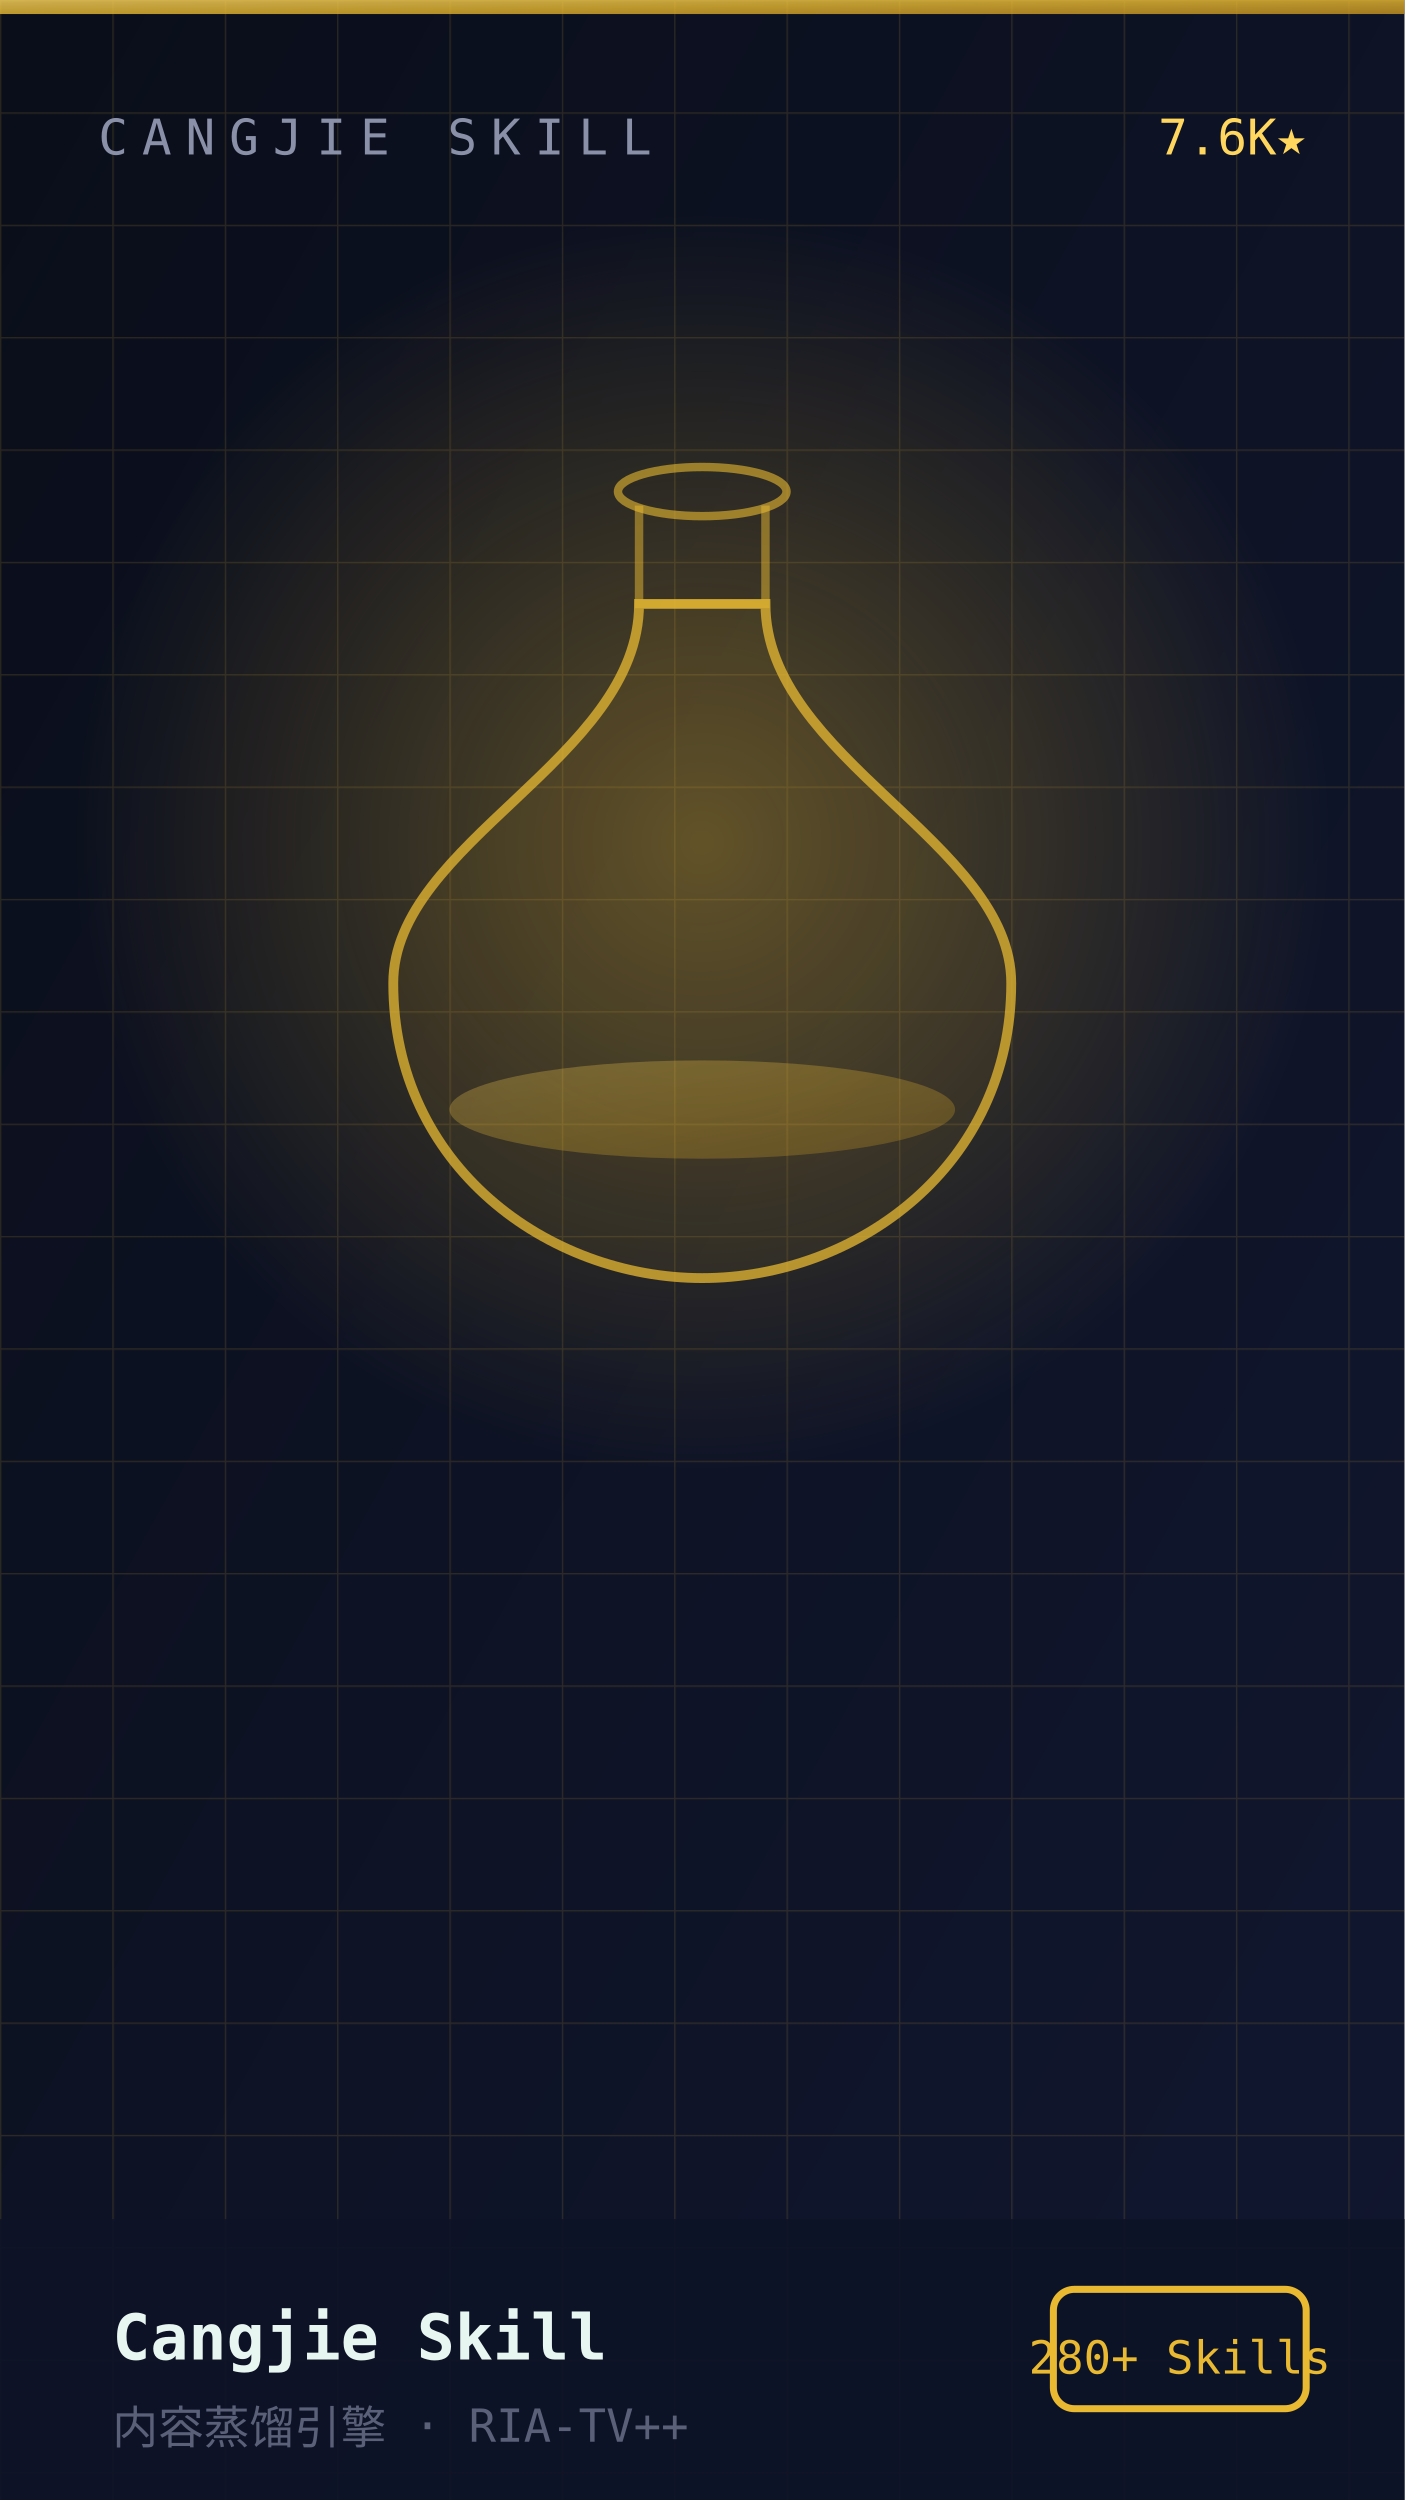
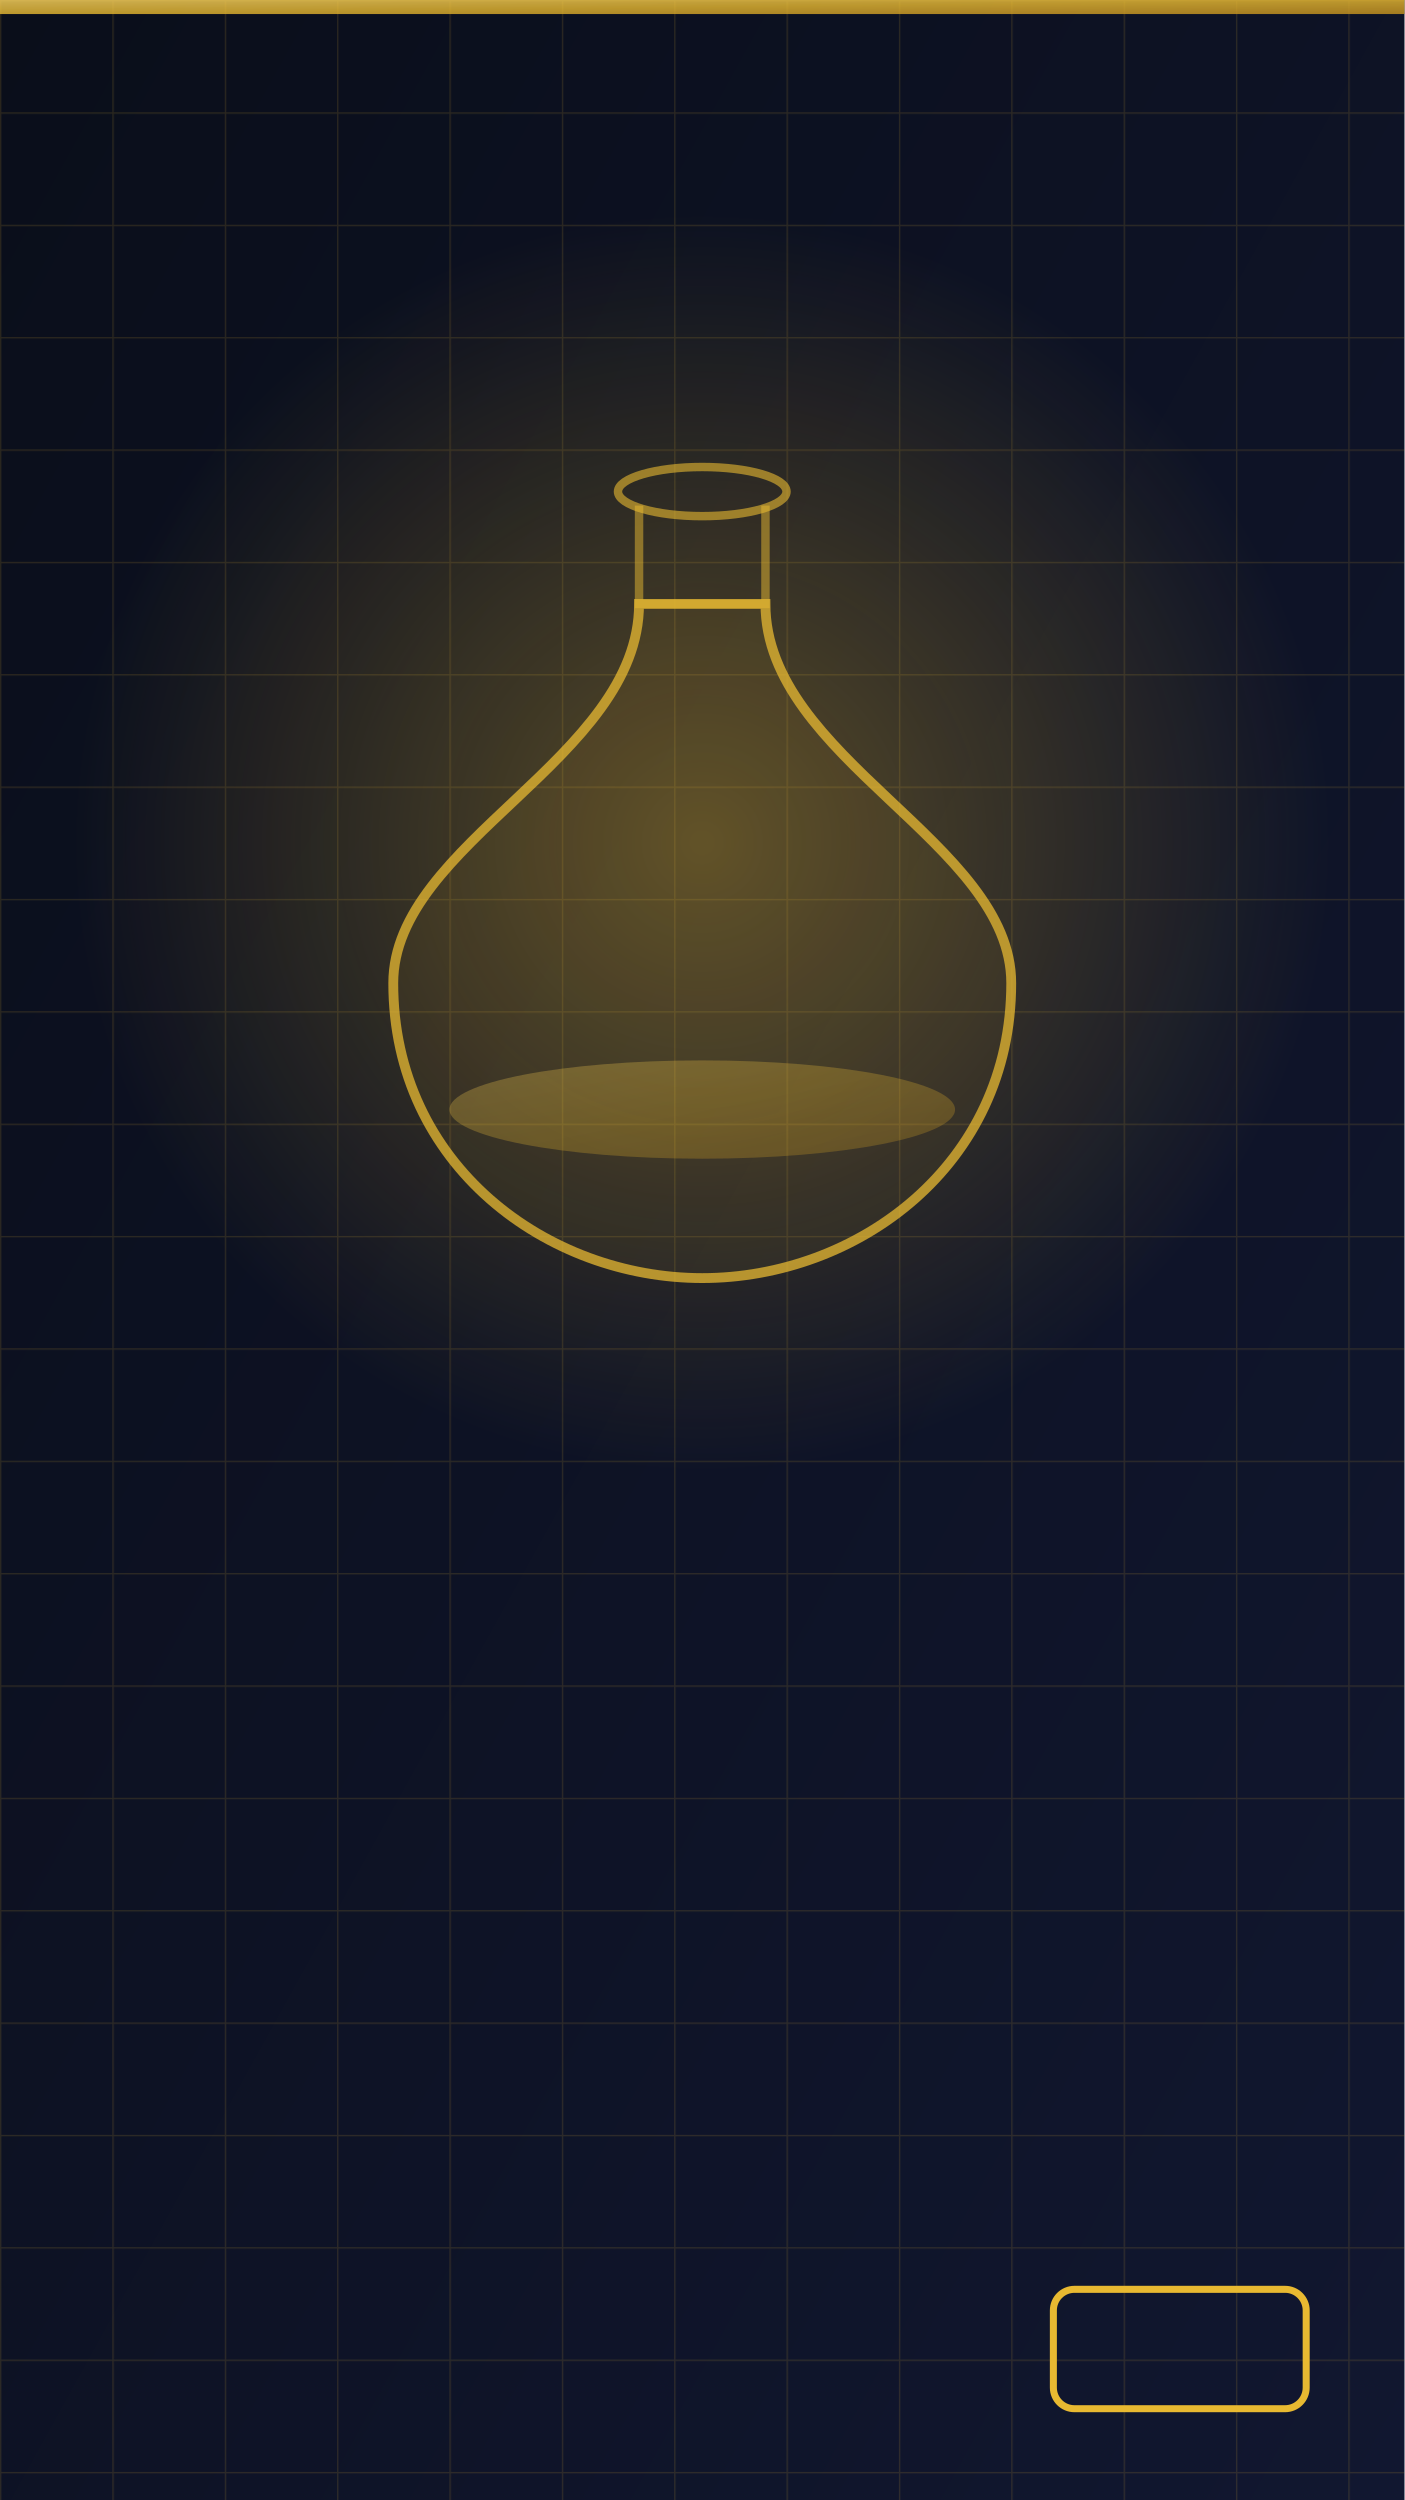
<svg xmlns="http://www.w3.org/2000/svg" width="200" height="356" viewBox="0 0 200 356">
  <defs>
    <linearGradient id="bg" x1="0" y1="0" x2="1" y2="1">
      <stop offset="0" stop-color="#0A0E1A" />
      <stop offset="1" stop-color="#111730" />
    </linearGradient>
    <linearGradient id="gold" x1="0" y1="0" x2="1" y2="1">
      <stop offset="0" stop-color="#FFD75E" />
      <stop offset="0.5" stop-color="#E8B931" />
      <stop offset="1" stop-color="#C8941F" />
    </linearGradient>
    <radialGradient id="glow" cx="0.5" cy="0.5" r="0.5">
      <stop offset="0" stop-color="#E8B931" stop-opacity="0.35" />
      <stop offset="1" stop-color="#E8B931" stop-opacity="0" />
    </radialGradient>
    <filter id="soft">
      <feGaussianBlur stdDeviation="2.5" result="b" />
      <feMerge>
        <feMergeNode in="b" />
        <feMergeNode in="SourceGraphic" />
      </feMerge>
    </filter>
    <pattern id="grid" width="16" height="16" patternUnits="userSpaceOnUse">
      <path d="M16 0H0V16" fill="none" stroke="#E8B931" stroke-width="0.4" opacity="0.14" />
    </pattern>
  </defs>
  <rect width="200" height="356" fill="url(#bg)" />
  <rect width="200" height="356" fill="url(#grid)" />
  <circle cx="100" cy="120" r="90" fill="url(#glow)" />
  <rect x="0" y="0" width="200" height="2" fill="url(#gold)" opacity="0.8" />
-   <text x="14" y="22" font-family="monospace" font-size="7" fill="#8A90A8" letter-spacing="2">CANGJIE SKILL</text>
-   <text x="186" y="22" font-family="monospace" font-size="7" fill="#FFD75E" text-anchor="end">7.6K★</text>
  <g transform="translate(100,128)">
    <ellipse cx="0" cy="-58" rx="12" ry="3.5" fill="none" stroke="#E8B931" stroke-width="1.2" opacity="0.6" />
    <path d="M-9 -56 V-42 H9 V-56" fill="none" stroke="#E8B931" stroke-width="1.2" opacity="0.5" />
    <path d="M-9 -42 C-9 -20 -44 -8 -44 12 C-44 38 -22 54 0 54 C22 54 44 38 44 12 C44 -8 9 -20 9 -42 Z" fill="rgba(232,185,49,0.08)" stroke="#E8B931" stroke-width="1.4" opacity="0.75" />
    <ellipse cx="0" cy="30" rx="36" ry="7" fill="url(#gold)" opacity="0.28">
      <animate attributeName="opacity" values="0.18;0.4;0.18" dur="2.2s" repeatCount="indefinite" />
    </ellipse>
    <circle r="3" fill="#FFD75E" opacity="0">
      <animate attributeName="cy" values="26;-50" dur="2.6s" repeatCount="indefinite" />
      <animate attributeName="opacity" values="0;0.95;0" dur="2.6s" repeatCount="indefinite" />
    </circle>
    <circle cx="-14" r="2.5" fill="#E8B931" opacity="0">
      <animate attributeName="cy" values="22;-48" dur="3.1s" begin="0.5s" repeatCount="indefinite" />
      <animate attributeName="opacity" values="0;0.9;0" dur="3.1s" begin="0.5s" repeatCount="indefinite" />
    </circle>
    <circle cx="12" r="2" fill="#FFC53D" opacity="0">
      <animate attributeName="cy" values="24;-46" dur="2.9s" begin="1s" repeatCount="indefinite" />
      <animate attributeName="opacity" values="0;0.85;0" dur="2.9s" begin="1s" repeatCount="indefinite" />
    </circle>
    <circle cx="-6" r="2.5" fill="#FFD75E" opacity="0">
      <animate attributeName="cy" values="20;-44" dur="3.4s" begin="1.6s" repeatCount="indefinite" />
      <animate attributeName="opacity" values="0;0.8;0" dur="3.4s" begin="1.6s" repeatCount="indefinite" />
    </circle>
    <g>
      <animateTransform attributeName="transform" type="translate" values="0,0;0,-10;0,-24;0,-34" dur="3.2s" repeatCount="indefinite" />
      <rect x="-8" y="-74" width="16" height="16" rx="3" fill="url(#gold)" filter="url(#soft)" opacity="0" />
      <animate attributeName="opacity" values="0;0.95;0.7;0" dur="3.2s" repeatCount="indefinite" />
      <text x="0" y="-62" text-anchor="middle" font-size="8" font-family="monospace" fill="#1a1400" opacity="0">S</text>
    </g>
    <g>
      <animateTransform attributeName="transform" type="translate" values="0,0;0,-9;0,-20;0,-30" dur="3.7s" begin="0.8s" repeatCount="indefinite" />
      <rect x="6" y="-72" width="14" height="14" rx="3" fill="#FFC53D" opacity="0" />
      <animate attributeName="opacity" values="0;0.9;0.6;0" dur="3.7s" begin="0.8s" repeatCount="indefinite" />
    </g>
  </g>
-   <rect x="0" y="316" width="200" height="40" fill="#0D1226" opacity="0.92" />
-   <text x="16" y="336" font-family="monospace" font-size="9" fill="#E8F6F1" font-weight="bold">Cangjie Skill</text>
-   <text x="16" y="348" font-family="monospace" font-size="6.5" fill="#5A6078">内容蒸馏引擎 · RIA-TV++</text>
  <rect x="150" y="326" width="36" height="17" rx="3" fill="none" stroke="#E8B931" stroke-width="1" />
-   <text x="168" y="338" font-family="monospace" font-size="6.5" fill="#E8B931" text-anchor="middle">280+ Skills</text>
</svg>
